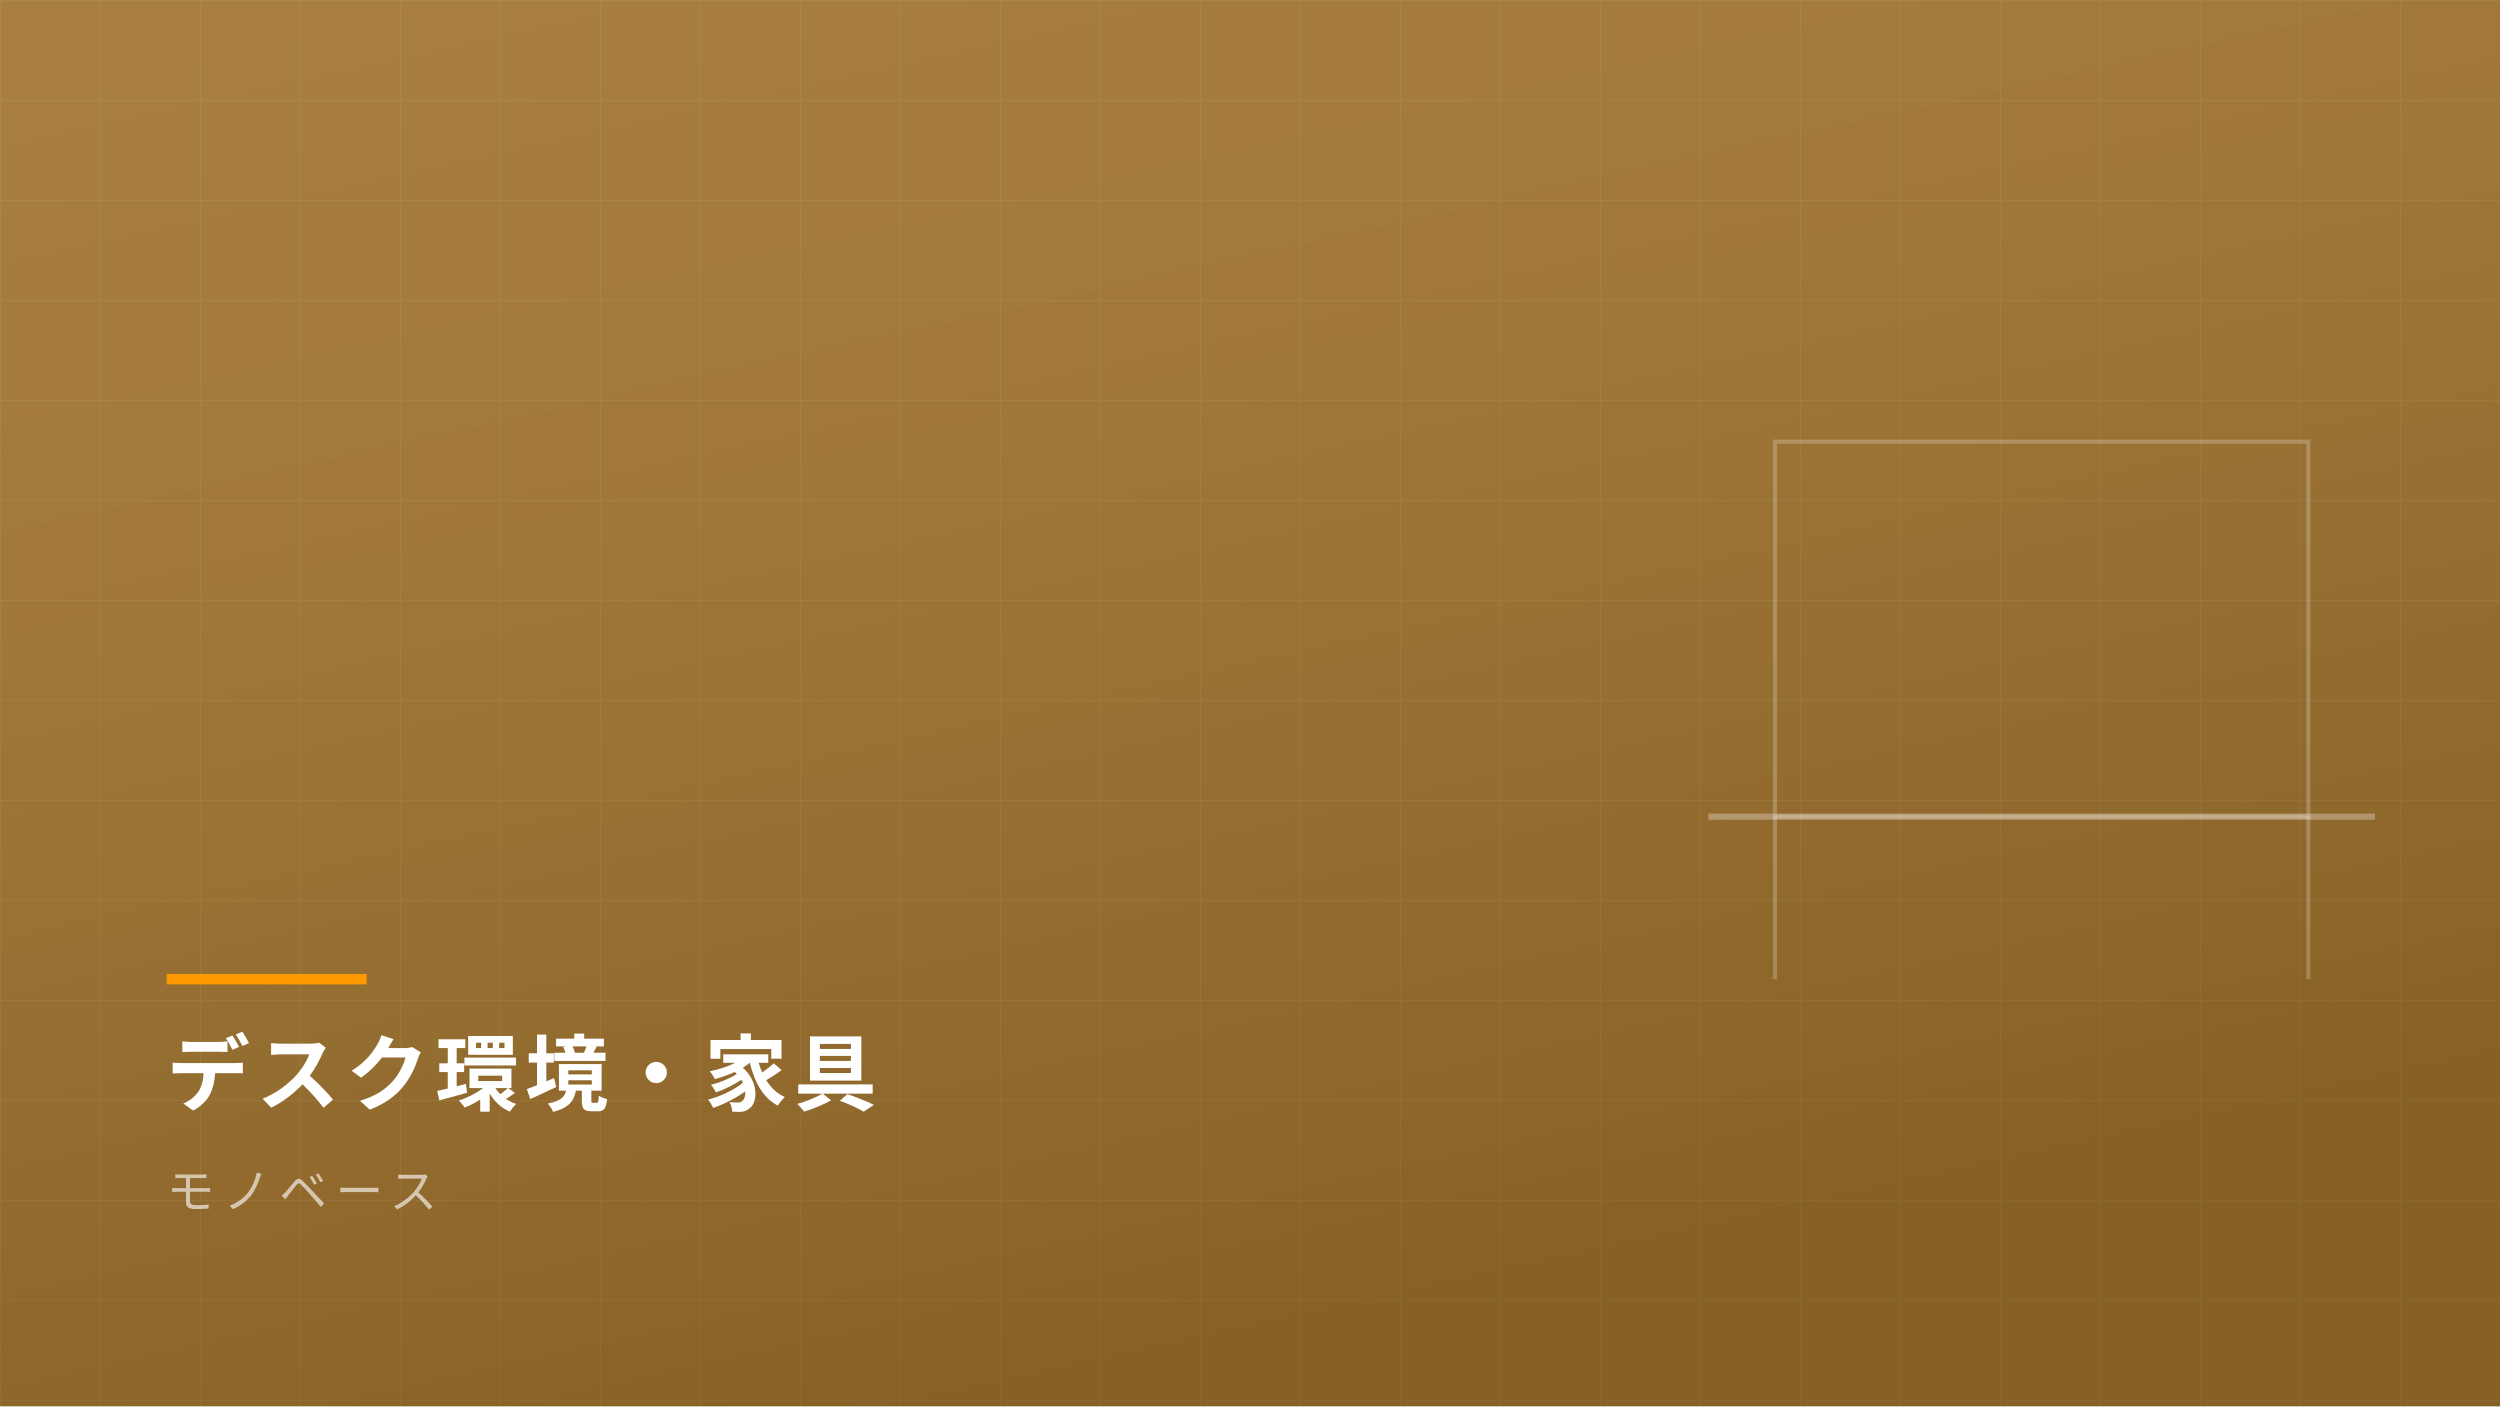
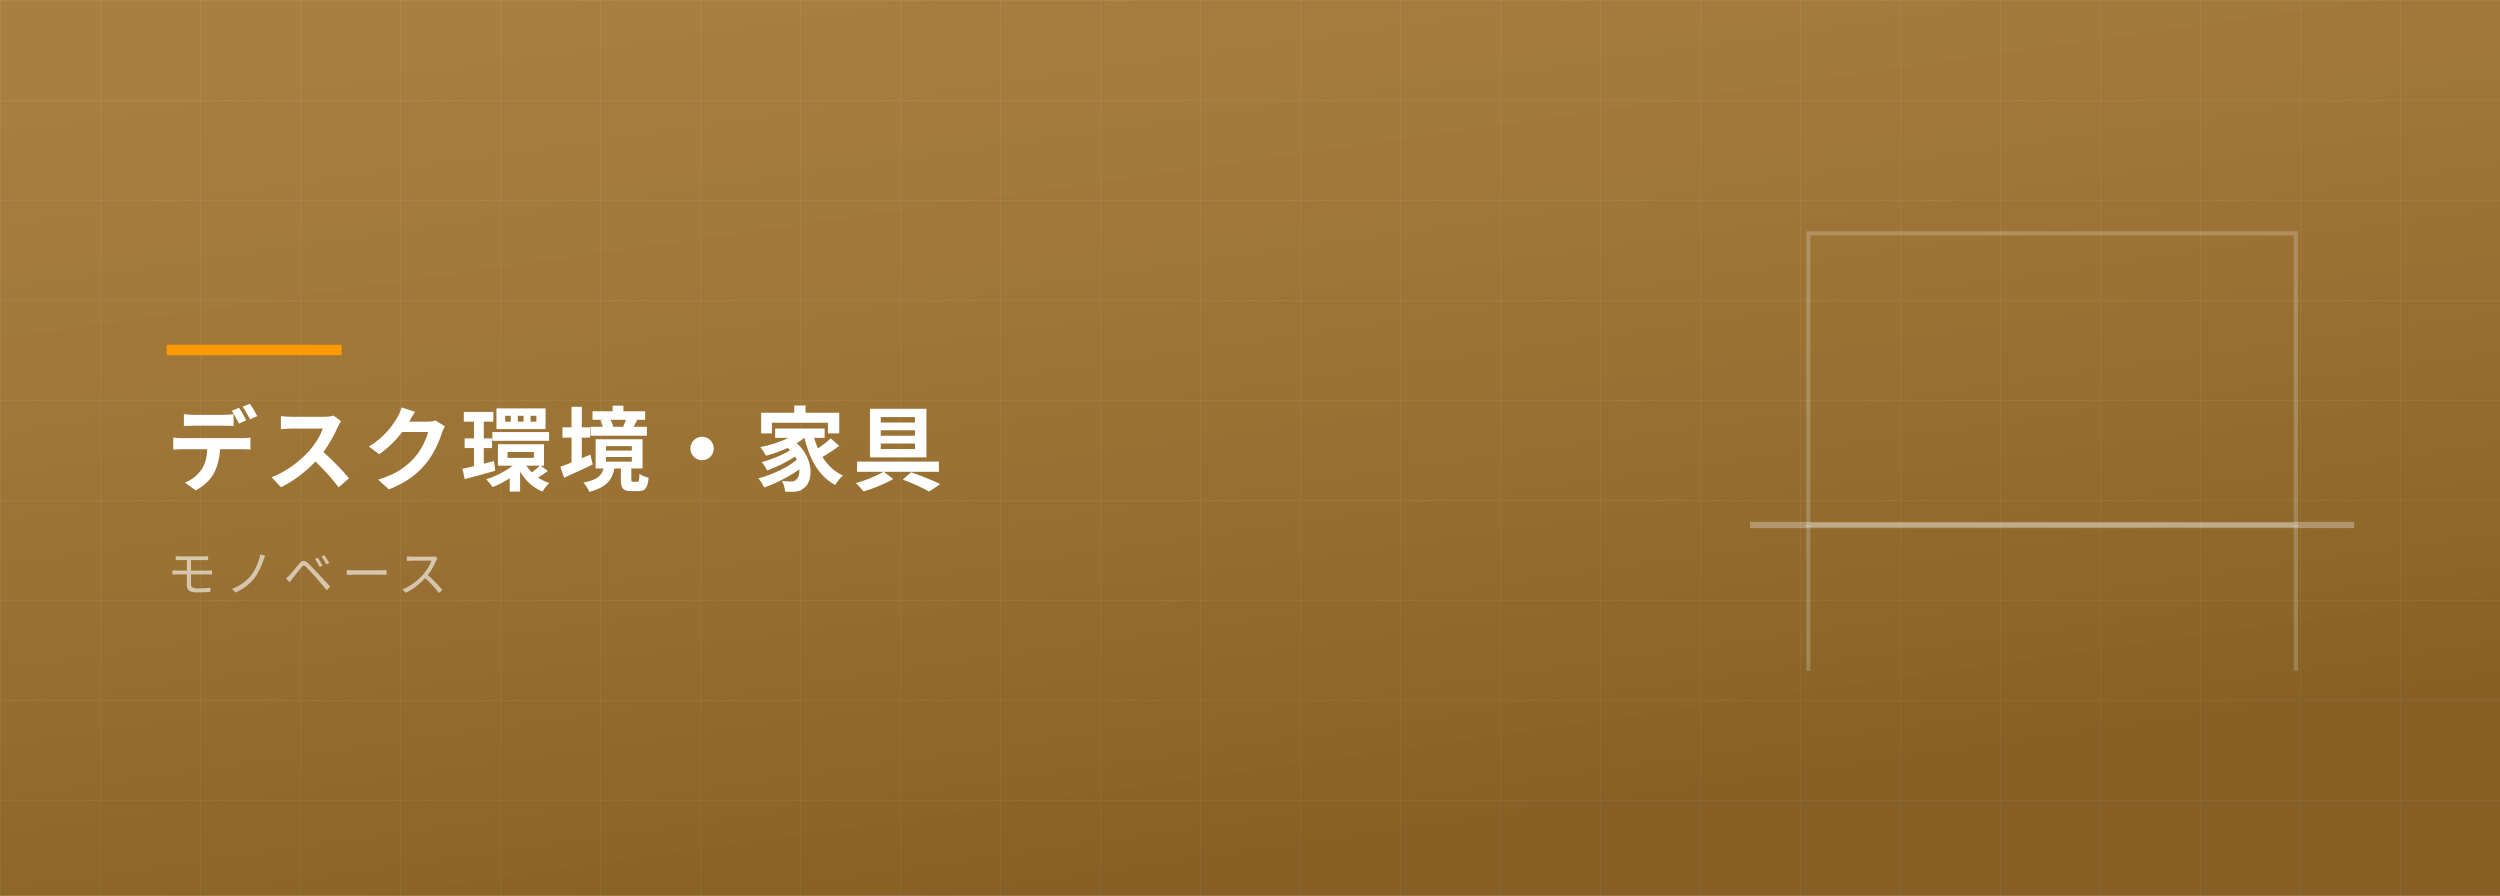
- <svg xmlns="http://www.w3.org/2000/svg" width="1200" height="675" viewBox="0 0 1200 675" role="img" aria-label="デスク環境・家具">
+ <svg xmlns="http://www.w3.org/2000/svg" width="1200" height="430" viewBox="0 0 1200 430" role="img" aria-label="デスク環境・家具">
  <defs>
    <linearGradient id="shade" x1="0" y1="0" x2="0.4" y2="1">
      <stop offset="0%" stop-color="#ffffff" stop-opacity=".10" />
      <stop offset="100%" stop-color="#000000" stop-opacity=".16" />
    </linearGradient>
    <pattern id="grid" width="48" height="48" patternUnits="userSpaceOnUse">
      <path d="M48 0 L0 0 0 48" fill="none" stroke="#ffffff" stroke-opacity=".07" stroke-width="1" />
    </pattern>
  </defs>
-   <rect width="1200" height="675" fill="#A0722B" />
-   <rect width="1200" height="675" fill="url(#grid)" />
-   <rect width="1200" height="675" fill="url(#shade)" />
-   <rect x="852" y="212" width="256" height="180" fill="none" stroke="#fff" stroke-opacity=".22" stroke-width="2" />
-   <line x1="852" y1="392" x2="852" y2="470" stroke="#fff" stroke-opacity=".22" stroke-width="2" />
-   <line x1="1108" y1="392" x2="1108" y2="470" stroke="#fff" stroke-opacity=".22" stroke-width="2" />
-   <line x1="820" y1="392" x2="1140" y2="392" stroke="#fff" stroke-opacity=".30" stroke-width="3" />
-   <line x1="80" y1="470" x2="176" y2="470" stroke="#FF9900" stroke-width="5" />
-   <text x="80" y="530" font-family="'Noto Sans JP','Hiragino Sans','Yu Gothic',sans-serif" font-size="40" font-weight="700" fill="#ffffff" letter-spacing="3">デスク環境・家具</text>
-   <text x="80" y="580" font-family="'Noto Sans JP','Hiragino Sans','Yu Gothic',sans-serif" font-size="23" font-weight="400" fill="#ffffff" fill-opacity=".62" letter-spacing="4">モノベース</text>
+   <rect width="1200" height="430" fill="#A0722B" />
+   <rect width="1200" height="430" fill="url(#grid)" />
+   <rect width="1200" height="430" fill="url(#shade)" />
+   <rect x="868" y="112" width="234" height="140" fill="none" stroke="#fff" stroke-opacity=".20" stroke-width="2" />
+   <line x1="868" y1="252" x2="868" y2="322" stroke="#fff" stroke-opacity=".20" stroke-width="2" />
+   <line x1="1102" y1="252" x2="1102" y2="322" stroke="#fff" stroke-opacity=".20" stroke-width="2" />
+   <line x1="840" y1="252" x2="1130" y2="252" stroke="#fff" stroke-opacity=".30" stroke-width="3" />
+   <line x1="80" y1="168" x2="164" y2="168" stroke="#FF9900" stroke-width="5" />
+   <text x="80" y="232" font-family="'Noto Sans JP','Hiragino Sans','Yu Gothic',sans-serif" font-size="44" font-weight="700" fill="#ffffff" letter-spacing="3">デスク環境・家具</text>
+   <text x="80" y="284" font-family="'Noto Sans JP','Hiragino Sans','Yu Gothic',sans-serif" font-size="24" font-weight="400" fill="#ffffff" fill-opacity=".60" letter-spacing="4">モノベース</text>
</svg>
